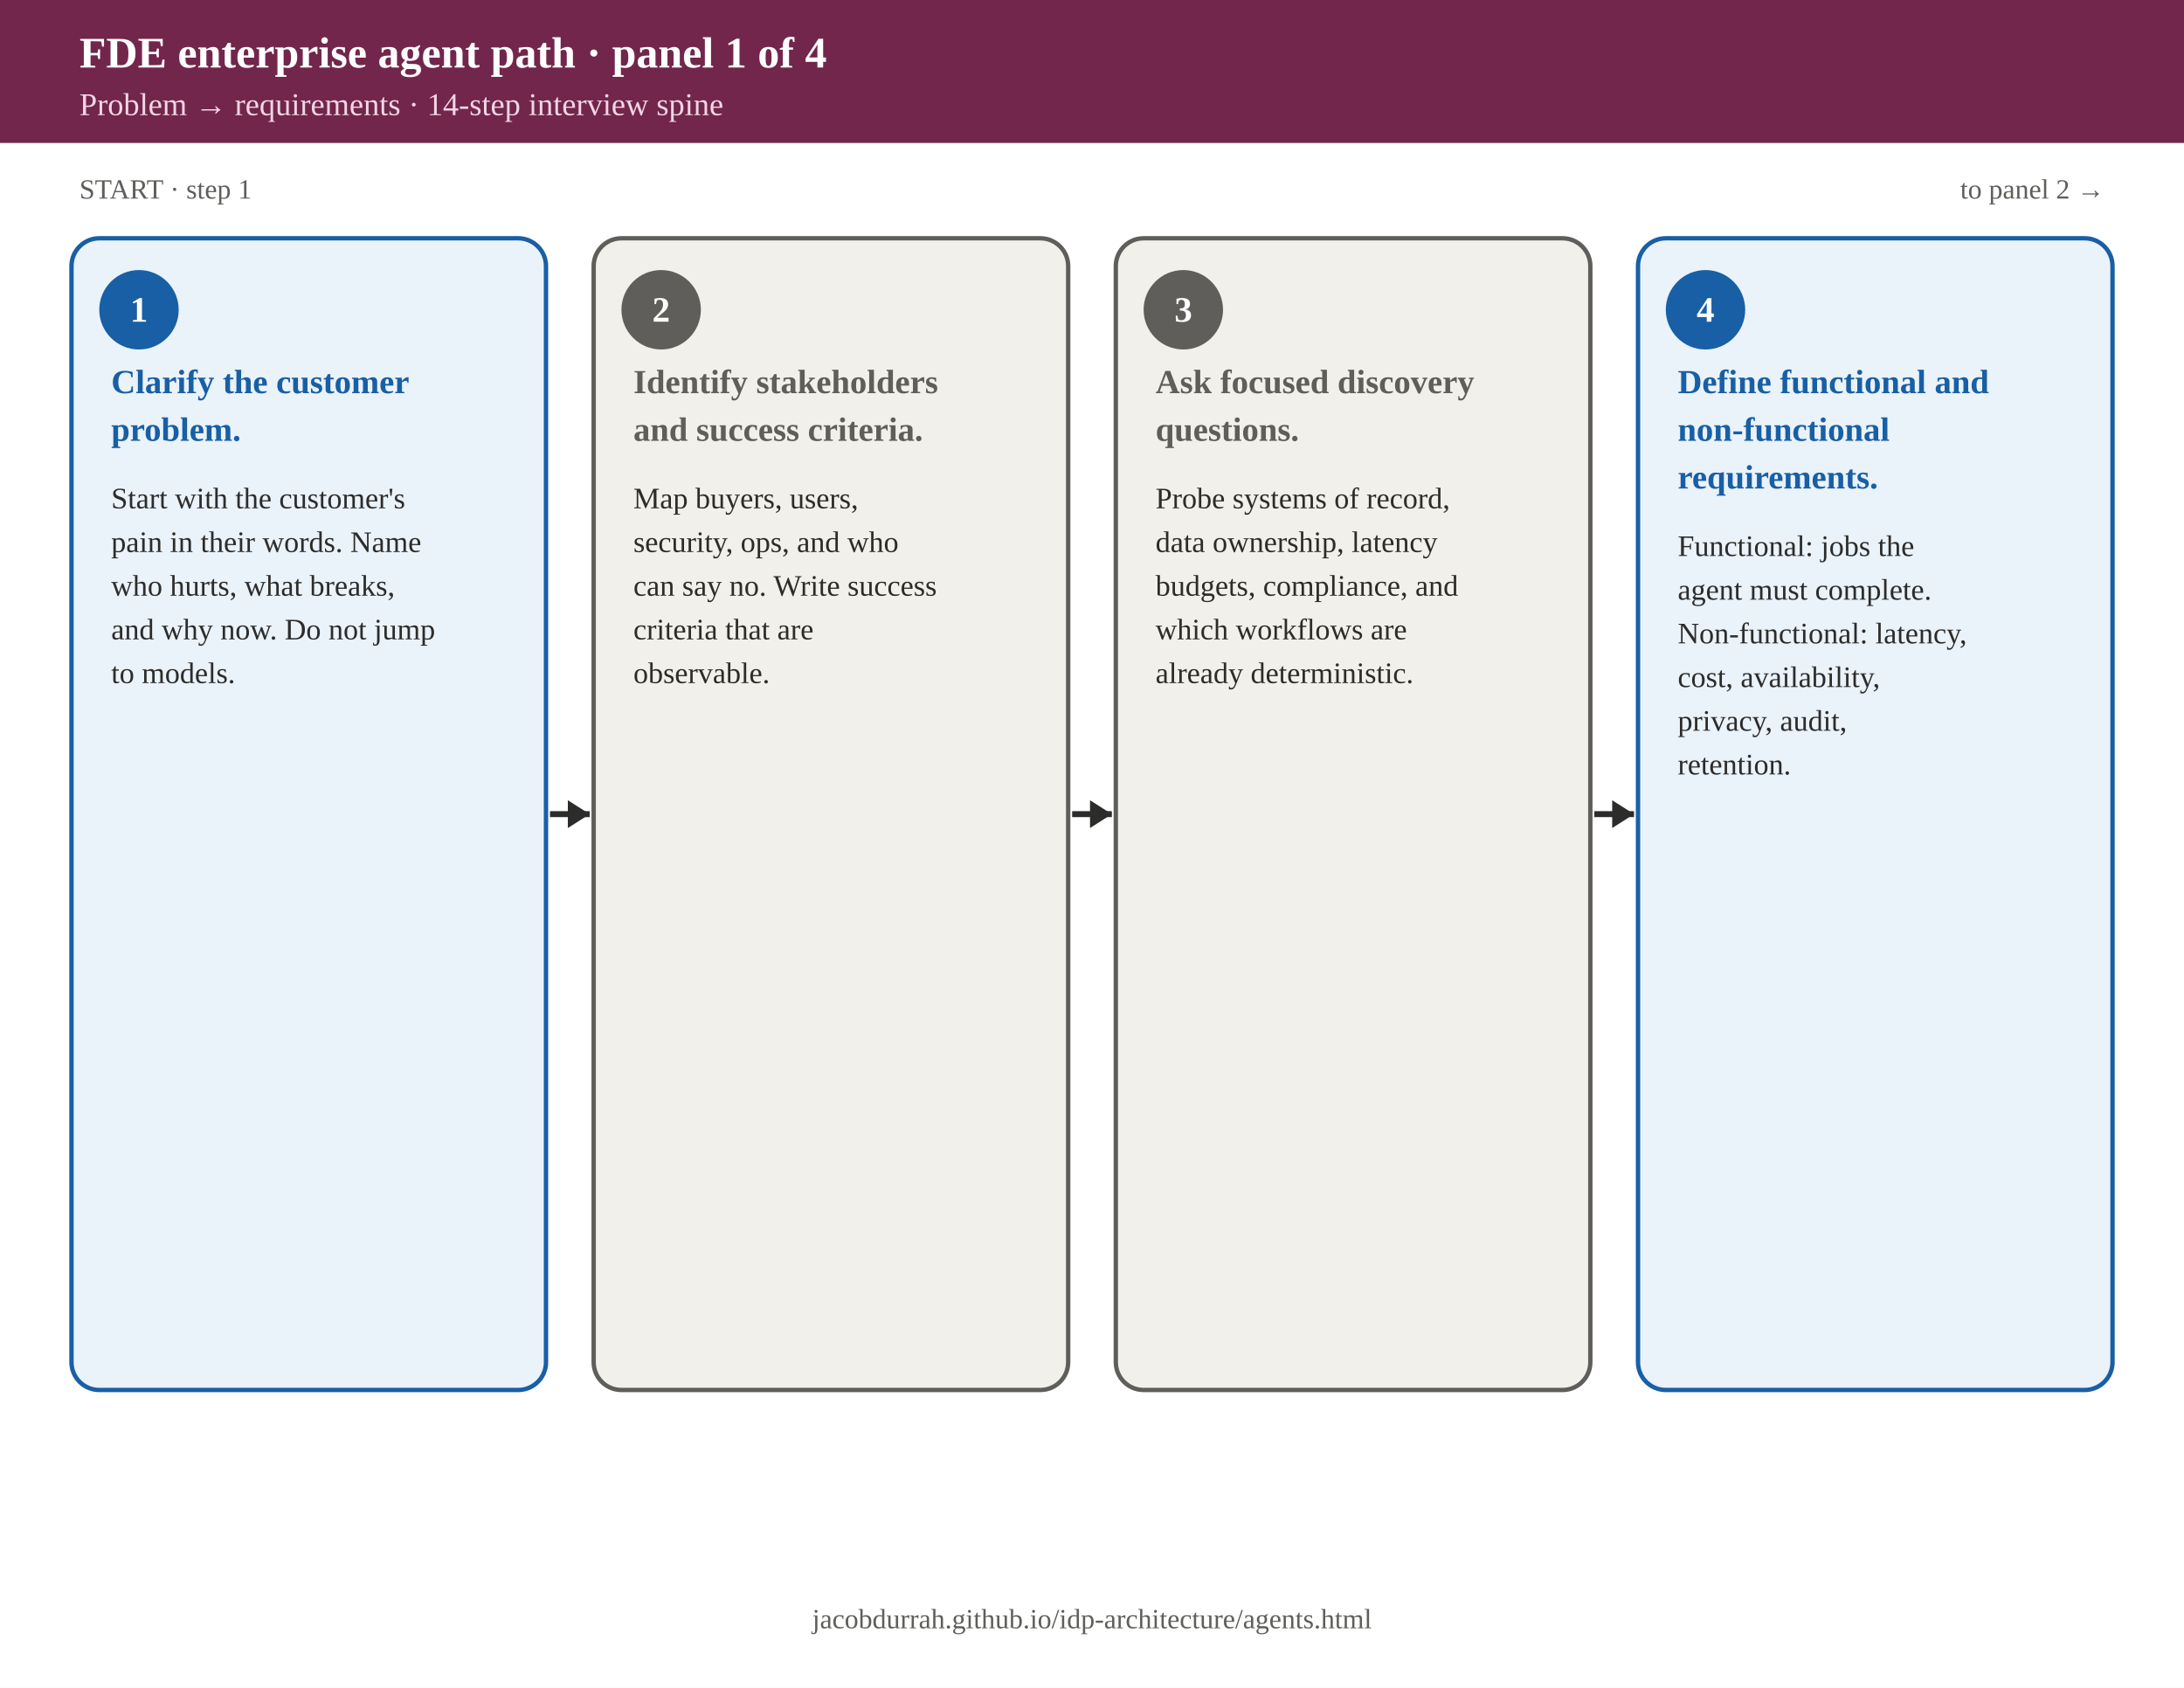
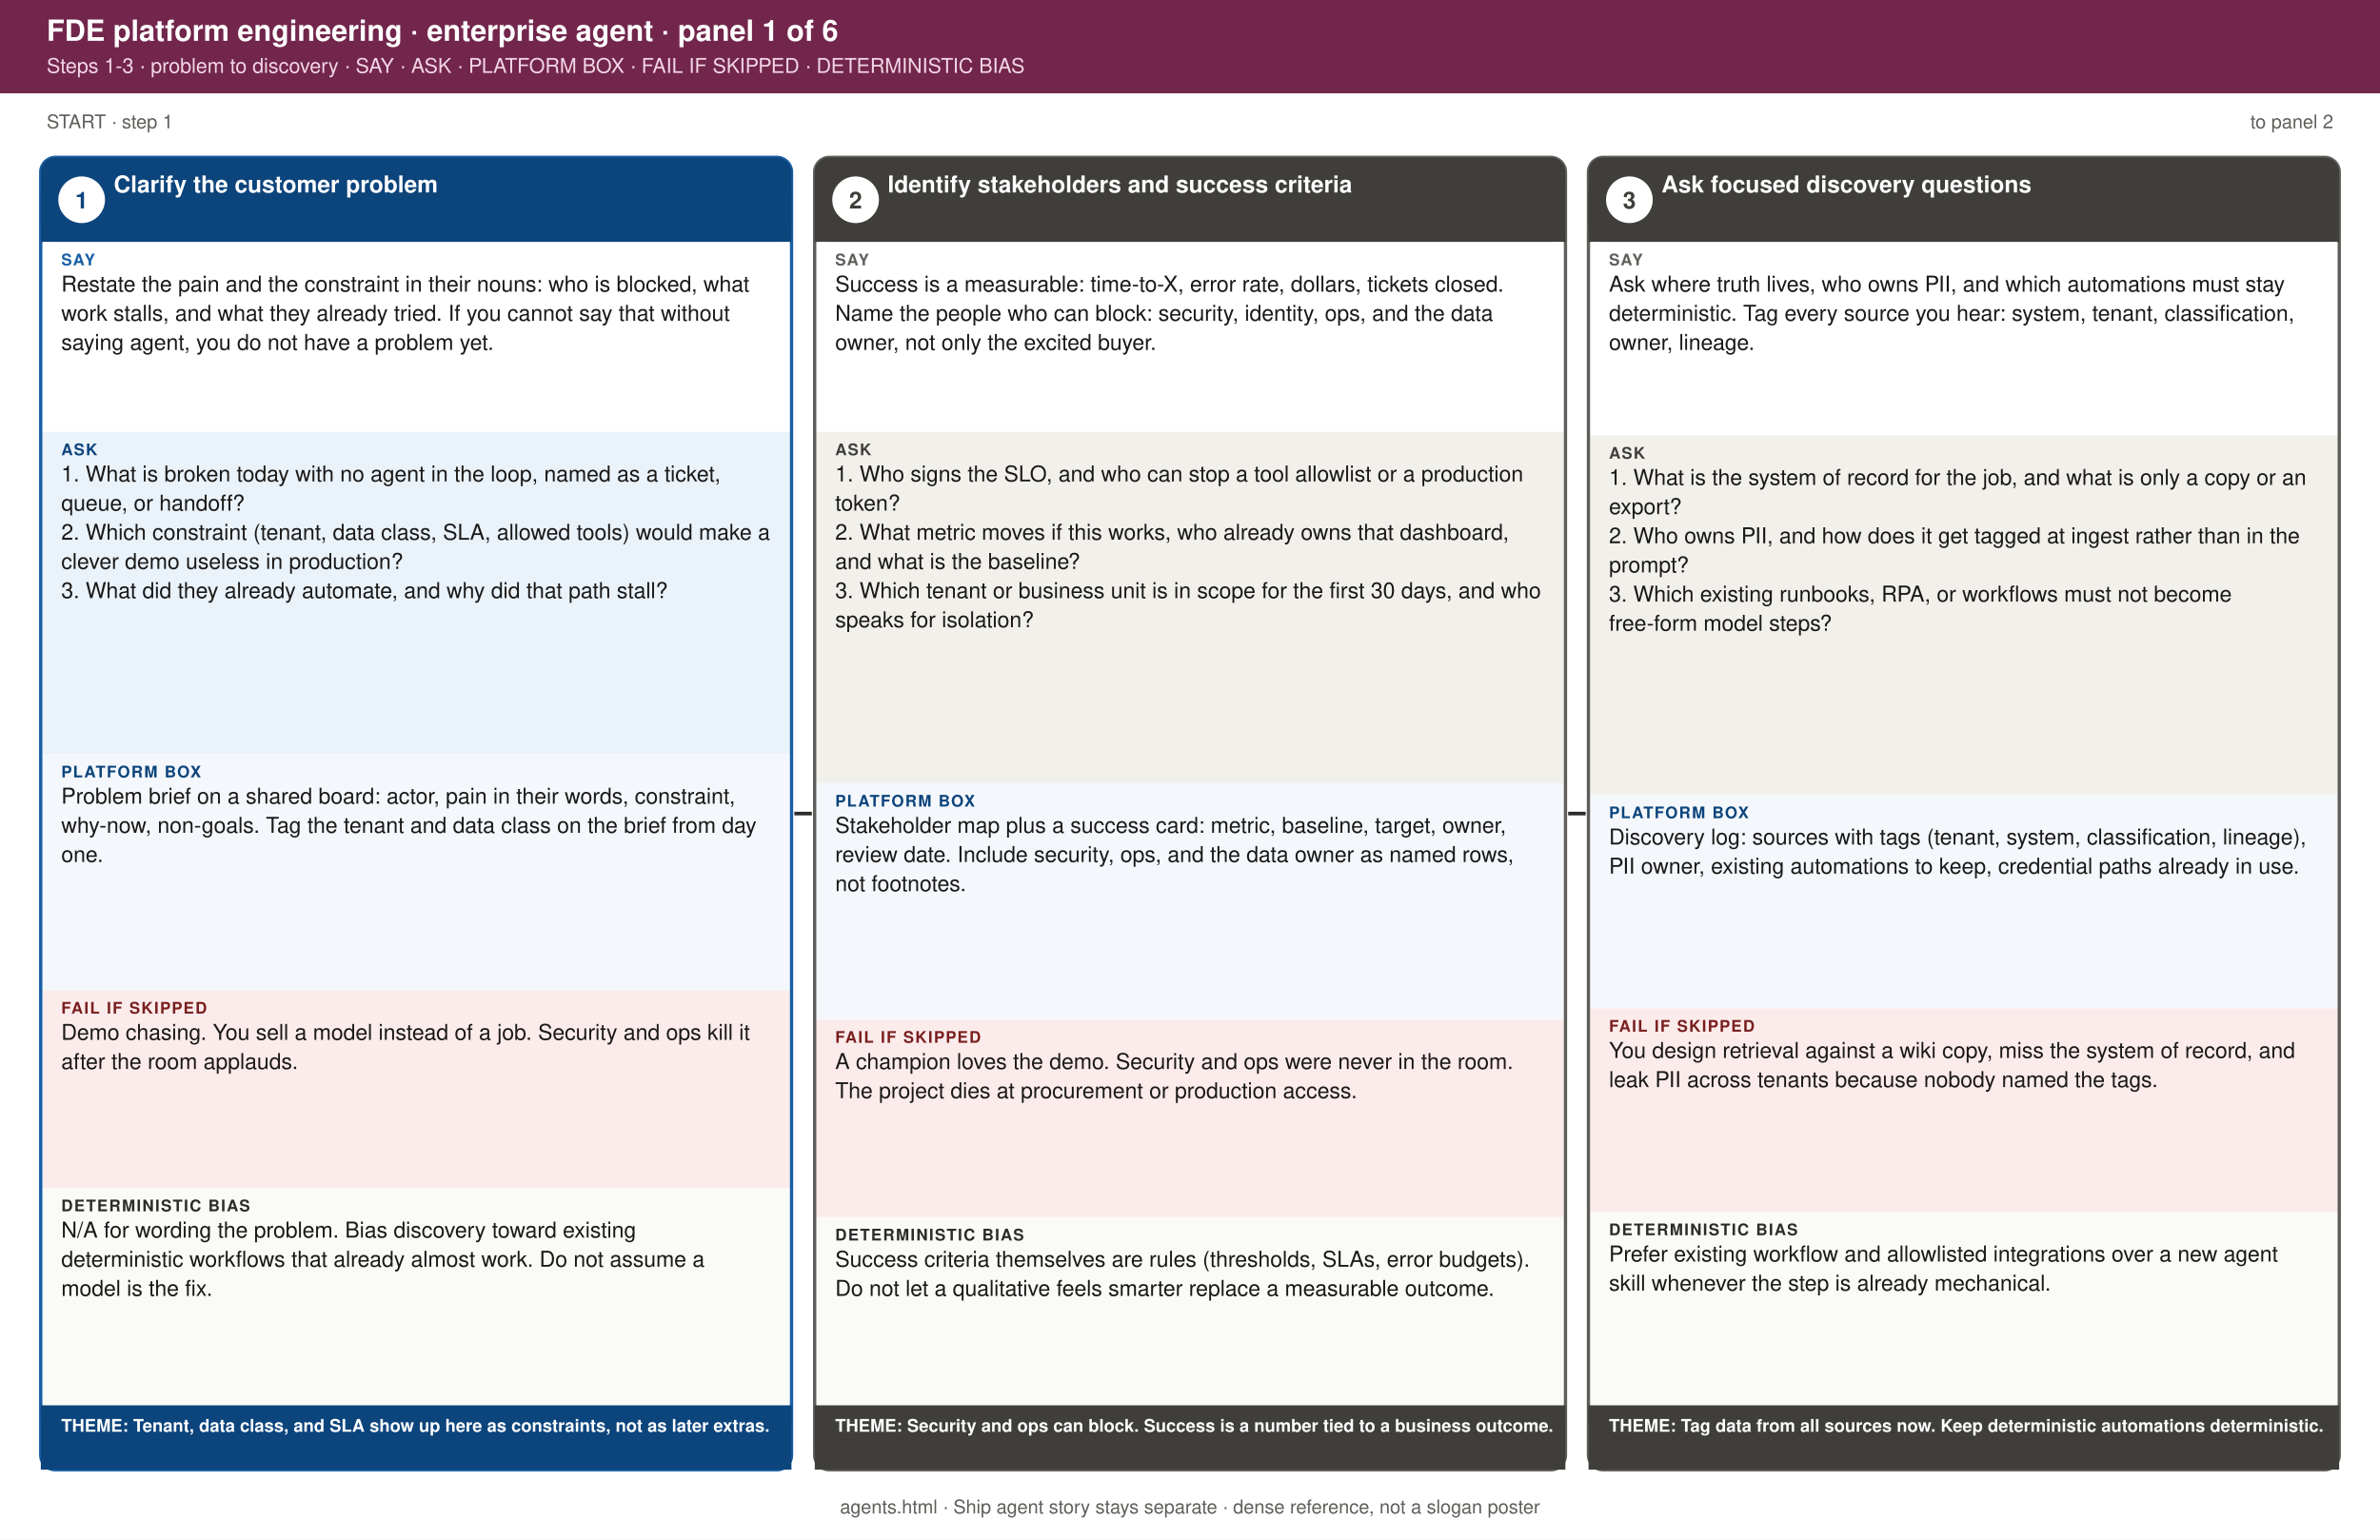
- <svg xmlns="http://www.w3.org/2000/svg" viewBox="0 0 1100 850" width="11in" height="8.5in">
-   <rect width="1100" height="850" fill="#FFFFFF" />
-   <rect x="0" y="0" width="1100" height="72" fill="#72264C" />
-   <text x="40" y="34" font-size="22" font-weight="750" fill="#FFFFFF">FDE enterprise agent path · panel 1 of 4</text>
-   <text x="40" y="58" font-size="16" font-weight="500" fill="#F3D6E4">Problem → requirements · 14-step interview spine</text>
-   <text x="40" y="100" font-size="14" fill="#5F5E5A">START · step 1</text>
-   <text x="1060" y="100" font-size="14" fill="#5F5E5A" text-anchor="end">to panel 2 →</text>
-   <rect x="36" y="120" width="239" height="580" rx="14" fill="#EAF2FA" stroke="#185FA5" stroke-width="2.2" />
-   <circle cx="70" cy="156" r="20" fill="#185FA5" />
-   <text x="70" y="162" text-anchor="middle" font-size="18" font-weight="750" fill="#FFFFFF">1</text>
-   <text x="56" y="198" font-size="17" font-weight="750" fill="#185FA5">Clarify the customer</text>
-   <text x="56" y="222" font-size="17" font-weight="750" fill="#185FA5">problem.</text>
-   <text x="56" y="256" font-size="15" font-weight="500" fill="#2C2C2A">Start with the customer's</text>
-   <text x="56" y="278" font-size="15" font-weight="500" fill="#2C2C2A">pain in their words. Name</text>
-   <text x="56" y="300" font-size="15" font-weight="500" fill="#2C2C2A">who hurts, what breaks,</text>
-   <text x="56" y="322" font-size="15" font-weight="500" fill="#2C2C2A">and why now. Do not jump</text>
-   <text x="56" y="344" font-size="15" font-weight="500" fill="#2C2C2A">to models.</text>
-   <line x1="277" y1="410" x2="297" y2="410" stroke="#2C2C2A" stroke-width="3" />
-   <polygon points="297,410 286,403 286,417" fill="#2C2C2A" />
-   <rect x="299" y="120" width="239" height="580" rx="14" fill="#F1F0EB" stroke="#5F5E5A" stroke-width="2.2" />
-   <circle cx="333" cy="156" r="20" fill="#5F5E5A" />
-   <text x="333" y="162" text-anchor="middle" font-size="18" font-weight="750" fill="#FFFFFF">2</text>
-   <text x="319" y="198" font-size="17" font-weight="750" fill="#5F5E5A">Identify stakeholders</text>
-   <text x="319" y="222" font-size="17" font-weight="750" fill="#5F5E5A">and success criteria.</text>
-   <text x="319" y="256" font-size="15" font-weight="500" fill="#2C2C2A">Map buyers, users,</text>
-   <text x="319" y="278" font-size="15" font-weight="500" fill="#2C2C2A">security, ops, and who</text>
-   <text x="319" y="300" font-size="15" font-weight="500" fill="#2C2C2A">can say no. Write success</text>
-   <text x="319" y="322" font-size="15" font-weight="500" fill="#2C2C2A">criteria that are</text>
-   <text x="319" y="344" font-size="15" font-weight="500" fill="#2C2C2A">observable.</text>
-   <line x1="540" y1="410" x2="560" y2="410" stroke="#2C2C2A" stroke-width="3" />
-   <polygon points="560,410 549,403 549,417" fill="#2C2C2A" />
-   <rect x="562" y="120" width="239" height="580" rx="14" fill="#F1F0EB" stroke="#5F5E5A" stroke-width="2.2" />
-   <circle cx="596" cy="156" r="20" fill="#5F5E5A" />
-   <text x="596" y="162" text-anchor="middle" font-size="18" font-weight="750" fill="#FFFFFF">3</text>
-   <text x="582" y="198" font-size="17" font-weight="750" fill="#5F5E5A">Ask focused discovery</text>
-   <text x="582" y="222" font-size="17" font-weight="750" fill="#5F5E5A">questions.</text>
-   <text x="582" y="256" font-size="15" font-weight="500" fill="#2C2C2A">Probe systems of record,</text>
-   <text x="582" y="278" font-size="15" font-weight="500" fill="#2C2C2A">data ownership, latency</text>
-   <text x="582" y="300" font-size="15" font-weight="500" fill="#2C2C2A">budgets, compliance, and</text>
-   <text x="582" y="322" font-size="15" font-weight="500" fill="#2C2C2A">which workflows are</text>
-   <text x="582" y="344" font-size="15" font-weight="500" fill="#2C2C2A">already deterministic.</text>
-   <line x1="803" y1="410" x2="823" y2="410" stroke="#2C2C2A" stroke-width="3" />
-   <polygon points="823,410 812,403 812,417" fill="#2C2C2A" />
-   <rect x="825" y="120" width="239" height="580" rx="14" fill="#EAF2FA" stroke="#185FA5" stroke-width="2.2" />
-   <circle cx="859" cy="156" r="20" fill="#185FA5" />
-   <text x="859" y="162" text-anchor="middle" font-size="18" font-weight="750" fill="#FFFFFF">4</text>
-   <text x="845" y="198" font-size="17" font-weight="750" fill="#185FA5">Define functional and</text>
-   <text x="845" y="222" font-size="17" font-weight="750" fill="#185FA5">non-functional</text>
-   <text x="845" y="246" font-size="17" font-weight="750" fill="#185FA5">requirements.</text>
-   <text x="845" y="280" font-size="15" font-weight="500" fill="#2C2C2A">Functional: jobs the</text>
-   <text x="845" y="302" font-size="15" font-weight="500" fill="#2C2C2A">agent must complete.</text>
-   <text x="845" y="324" font-size="15" font-weight="500" fill="#2C2C2A">Non-functional: latency,</text>
-   <text x="845" y="346" font-size="15" font-weight="500" fill="#2C2C2A">cost, availability,</text>
-   <text x="845" y="368" font-size="15" font-weight="500" fill="#2C2C2A">privacy, audit,</text>
-   <text x="845" y="390" font-size="15" font-weight="500" fill="#2C2C2A">retention.</text>
-   <text x="550" y="820" text-anchor="middle" font-size="14" fill="#5F5E5A">jacobdurrah.github.io/idp-architecture/agents.html</text>
+ <svg xmlns="http://www.w3.org/2000/svg" viewBox="0 0 1632 1056" width="17in" height="11in">
+   <style>text{font-family:Helvetica,Arial,sans-serif}</style>
+   <rect width="1632" height="1056" fill="#FFFFFF" />
+   <rect x="0" y="0" width="1632" height="64" fill="#72264C" />
+   <text x="32" y="28" font-size="20" font-weight="750" fill="#FFFFFF">FDE platform engineering · enterprise agent · panel 1 of 6</text>
+   <text x="32" y="50" font-size="14" font-weight="500" fill="#F3D6E4">Steps 1-3 · problem to discovery · SAY · ASK · PLATFORM BOX · FAIL IF SKIPPED · DETERMINISTIC BIAS</text>
+   <text x="32" y="88" font-size="13" fill="#5F5E5A">START · step 1</text>
+   <text x="1600" y="88" font-size="13" fill="#5F5E5A" text-anchor="end">to panel 2</text>
+   <rect x="28.0" y="108.0" width="514.7" height="900.0" rx="10" fill="#FFFFFF" stroke="#185FA5" stroke-width="2.4" />
+   <rect x="28.0" y="108.0" width="514.7" height="58" rx="10" fill="#0C447C" />
+   <rect x="28.0" y="128.0" width="514.7" height="38" fill="#0C447C" />
+   <circle cx="56.0" cy="137.0" r="16" fill="#FFFFFF" />
+   <text x="56.0" y="143.0" text-anchor="middle" font-size="16" font-weight="750" fill="#0C447C">1</text>
+   <text x="78.0" y="132.0" font-size="16" font-weight="750" fill="#FFFFFF">Clarify the customer problem</text>
+   <rect x="29.2" y="166.0" width="512.3" height="130.2" fill="#FFFFFF" />
+   <text x="42.0" y="182.0" font-size="11" font-weight="750" fill="#185FA5" letter-spacing="0.08em">SAY</text>
+   <text x="42.0" y="200.0" font-size="15" font-weight="500" fill="#1A1918">Restate the pain and the constraint in their nouns: who is blocked, what</text>
+   <text x="42.0" y="220.0" font-size="15" font-weight="500" fill="#1A1918">work stalls, and what they already tried. If you cannot say that without</text>
+   <text x="42.0" y="240.0" font-size="15" font-weight="500" fill="#1A1918">saying agent, you do not have a problem yet.</text>
+   <rect x="29.2" y="296.2" width="512.3" height="221.0" fill="#EAF2FA" />
+   <text x="42.0" y="312.2" font-size="11" font-weight="750" fill="#0C447C" letter-spacing="0.08em">ASK</text>
+   <text x="42.0" y="330.2" font-size="15" font-weight="500" fill="#1A1918">1. What is broken today with no agent in the loop, named as a ticket,</text>
+   <text x="42.0" y="350.2" font-size="15" font-weight="500" fill="#1A1918">queue, or handoff?</text>
+   <text x="42.0" y="370.2" font-size="15" font-weight="500" fill="#1A1918">2. Which constraint (tenant, data class, SLA, allowed tools) would make a</text>
+   <text x="42.0" y="390.2" font-size="15" font-weight="500" fill="#1A1918">clever demo useless in production?</text>
+   <text x="42.0" y="410.2" font-size="15" font-weight="500" fill="#1A1918">3. What did they already automate, and why did that path stall?</text>
+   <rect x="29.2" y="517.2" width="512.3" height="162.0" fill="#F4F8FC" />
+   <text x="42.0" y="533.2" font-size="11" font-weight="750" fill="#0C447C" letter-spacing="0.08em">PLATFORM BOX</text>
+   <text x="42.0" y="551.2" font-size="15" font-weight="500" fill="#1A1918">Problem brief on a shared board: actor, pain in their words, constraint,</text>
+   <text x="42.0" y="571.2" font-size="15" font-weight="500" fill="#1A1918">why-now, non-goals. Tag the tenant and data class on the brief from day</text>
+   <text x="42.0" y="591.2" font-size="15" font-weight="500" fill="#1A1918">one.</text>
+   <rect x="29.2" y="679.2" width="512.3" height="135.6" fill="#FCEBEB" />
+   <text x="42.0" y="695.2" font-size="11" font-weight="750" fill="#791F1F" letter-spacing="0.08em">FAIL IF SKIPPED</text>
+   <text x="42.0" y="713.2" font-size="15" font-weight="500" fill="#1A1918">Demo chasing. You sell a model instead of a job. Security and ops kill it</text>
+   <text x="42.0" y="733.2" font-size="15" font-weight="500" fill="#1A1918">after the room applauds.</text>
+   <rect x="29.2" y="814.8" width="512.3" height="149.2" fill="#FAFAF7" />
+   <text x="42.0" y="830.8" font-size="11" font-weight="750" fill="#2C2C2A" letter-spacing="0.08em">DETERMINISTIC BIAS</text>
+   <text x="42.0" y="848.8" font-size="15" font-weight="500" fill="#1A1918">N/A for wording the problem. Bias discovery toward existing</text>
+   <text x="42.0" y="868.8" font-size="15" font-weight="500" fill="#1A1918">deterministic workflows that already almost work. Do not assume a</text>
+   <text x="42.0" y="888.8" font-size="15" font-weight="500" fill="#1A1918">model is the fix.</text>
+   <rect x="28.0" y="964.0" width="514.7" height="44" fill="#0C447C" />
+   <rect x="28.0" y="964.0" width="514.7" height="12" fill="#0C447C" />
+   <text x="42.0" y="982.0" font-size="12" font-weight="750" fill="#FFFFFF">THEME: Tenant, data class, and SLA show up here as constraints, not as later extras.</text>
+   <line x1="544.7" y1="558.0" x2="556.7" y2="558.0" stroke="#2C2C2A" stroke-width="2.5" />
+   <rect x="558.7" y="108.0" width="514.7" height="900.0" rx="10" fill="#FFFFFF" stroke="#5F5E5A" stroke-width="2.4" />
+   <rect x="558.7" y="108.0" width="514.7" height="58" rx="10" fill="#3F3E3A" />
+   <rect x="558.7" y="128.0" width="514.7" height="38" fill="#3F3E3A" />
+   <circle cx="586.7" cy="137.0" r="16" fill="#FFFFFF" />
+   <text x="586.7" y="143.0" text-anchor="middle" font-size="16" font-weight="750" fill="#3F3E3A">2</text>
+   <text x="608.7" y="132.0" font-size="16" font-weight="750" fill="#FFFFFF">Identify stakeholders and success criteria</text>
+   <rect x="559.9" y="166.0" width="512.3" height="130.2" fill="#FFFFFF" />
+   <text x="572.7" y="182.0" font-size="11" font-weight="750" fill="#5F5E5A" letter-spacing="0.08em">SAY</text>
+   <text x="572.7" y="200.0" font-size="15" font-weight="500" fill="#1A1918">Success is a measurable: time-to-X, error rate, dollars, tickets closed.</text>
+   <text x="572.7" y="220.0" font-size="15" font-weight="500" fill="#1A1918">Name the people who can block: security, identity, ops, and the data</text>
+   <text x="572.7" y="240.0" font-size="15" font-weight="500" fill="#1A1918">owner, not only the excited buyer.</text>
+   <rect x="559.9" y="296.2" width="512.3" height="241.0" fill="#F1F0EB" />
+   <text x="572.7" y="312.2" font-size="11" font-weight="750" fill="#3F3E3A" letter-spacing="0.08em">ASK</text>
+   <text x="572.7" y="330.2" font-size="15" font-weight="500" fill="#1A1918">1. Who signs the SLO, and who can stop a tool allowlist or a production</text>
+   <text x="572.7" y="350.2" font-size="15" font-weight="500" fill="#1A1918">token?</text>
+   <text x="572.7" y="370.2" font-size="15" font-weight="500" fill="#1A1918">2. What metric moves if this works, who already owns that dashboard,</text>
+   <text x="572.7" y="390.2" font-size="15" font-weight="500" fill="#1A1918">and what is the baseline?</text>
+   <text x="572.7" y="410.2" font-size="15" font-weight="500" fill="#1A1918">3. Which tenant or business unit is in scope for the first 30 days, and who</text>
+   <text x="572.7" y="430.2" font-size="15" font-weight="500" fill="#1A1918">speaks for isolation?</text>
+   <rect x="559.9" y="537.2" width="512.3" height="162.0" fill="#F4F8FC" />
+   <text x="572.7" y="553.2" font-size="11" font-weight="750" fill="#0C447C" letter-spacing="0.08em">PLATFORM BOX</text>
+   <text x="572.7" y="571.2" font-size="15" font-weight="500" fill="#1A1918">Stakeholder map plus a success card: metric, baseline, target, owner,</text>
+   <text x="572.7" y="591.2" font-size="15" font-weight="500" fill="#1A1918">review date. Include security, ops, and the data owner as named rows,</text>
+   <text x="572.7" y="611.2" font-size="15" font-weight="500" fill="#1A1918">not footnotes.</text>
+   <rect x="559.9" y="699.2" width="512.3" height="135.6" fill="#FCEBEB" />
+   <text x="572.7" y="715.2" font-size="11" font-weight="750" fill="#791F1F" letter-spacing="0.08em">FAIL IF SKIPPED</text>
+   <text x="572.7" y="733.2" font-size="15" font-weight="500" fill="#1A1918">A champion loves the demo. Security and ops were never in the room.</text>
+   <text x="572.7" y="753.2" font-size="15" font-weight="500" fill="#1A1918">The project dies at procurement or production access.</text>
+   <rect x="559.9" y="834.8" width="512.3" height="129.2" fill="#FAFAF7" />
+   <text x="572.7" y="850.8" font-size="11" font-weight="750" fill="#2C2C2A" letter-spacing="0.08em">DETERMINISTIC BIAS</text>
+   <text x="572.7" y="868.8" font-size="15" font-weight="500" fill="#1A1918">Success criteria themselves are rules (thresholds, SLAs, error budgets).</text>
+   <text x="572.7" y="888.8" font-size="15" font-weight="500" fill="#1A1918">Do not let a qualitative feels smarter replace a measurable outcome.</text>
+   <rect x="558.7" y="964.0" width="514.7" height="44" fill="#3F3E3A" />
+   <rect x="558.7" y="964.0" width="514.7" height="12" fill="#3F3E3A" />
+   <text x="572.7" y="982.0" font-size="12" font-weight="750" fill="#FFFFFF">THEME: Security and ops can block. Success is a number tied to a business outcome.</text>
+   <line x1="1075.3" y1="558.0" x2="1087.3" y2="558.0" stroke="#2C2C2A" stroke-width="2.5" />
+   <rect x="1089.3" y="108.0" width="514.7" height="900.0" rx="10" fill="#FFFFFF" stroke="#5F5E5A" stroke-width="2.4" />
+   <rect x="1089.3" y="108.0" width="514.7" height="58" rx="10" fill="#3F3E3A" />
+   <rect x="1089.3" y="128.0" width="514.7" height="38" fill="#3F3E3A" />
+   <circle cx="1117.3" cy="137.0" r="16" fill="#FFFFFF" />
+   <text x="1117.3" y="143.0" text-anchor="middle" font-size="16" font-weight="750" fill="#3F3E3A">3</text>
+   <text x="1139.3" y="132.0" font-size="16" font-weight="750" fill="#FFFFFF">Ask focused discovery questions</text>
+   <rect x="1090.5" y="166.0" width="512.3" height="132.6" fill="#FFFFFF" />
+   <text x="1103.3" y="182.0" font-size="11" font-weight="750" fill="#5F5E5A" letter-spacing="0.08em">SAY</text>
+   <text x="1103.3" y="200.0" font-size="15" font-weight="500" fill="#1A1918">Ask where truth lives, who owns PII, and which automations must stay</text>
+   <text x="1103.3" y="220.0" font-size="15" font-weight="500" fill="#1A1918">deterministic. Tag every source you hear: system, tenant, classification,</text>
+   <text x="1103.3" y="240.0" font-size="15" font-weight="500" fill="#1A1918">owner, lineage.</text>
+   <rect x="1090.5" y="298.6" width="512.3" height="246.6" fill="#F1F0EB" />
+   <text x="1103.3" y="314.6" font-size="11" font-weight="750" fill="#3F3E3A" letter-spacing="0.08em">ASK</text>
+   <text x="1103.3" y="332.6" font-size="15" font-weight="500" fill="#1A1918">1. What is the system of record for the job, and what is only a copy or an</text>
+   <text x="1103.3" y="352.6" font-size="15" font-weight="500" fill="#1A1918">export?</text>
+   <text x="1103.3" y="372.6" font-size="15" font-weight="500" fill="#1A1918">2. Who owns PII, and how does it get tagged at ingest rather than in the</text>
+   <text x="1103.3" y="392.6" font-size="15" font-weight="500" fill="#1A1918">prompt?</text>
+   <text x="1103.3" y="412.6" font-size="15" font-weight="500" fill="#1A1918">3. Which existing runbooks, RPA, or workflows must not become</text>
+   <text x="1103.3" y="432.6" font-size="15" font-weight="500" fill="#1A1918">free-form model steps?</text>
+   <rect x="1090.5" y="545.2" width="512.3" height="146.4" fill="#F4F8FC" />
+   <text x="1103.3" y="561.2" font-size="11" font-weight="750" fill="#0C447C" letter-spacing="0.08em">PLATFORM BOX</text>
+   <text x="1103.3" y="579.2" font-size="15" font-weight="500" fill="#1A1918">Discovery log: sources with tags (tenant, system, classification, lineage),</text>
+   <text x="1103.3" y="599.2" font-size="15" font-weight="500" fill="#1A1918">PII owner, existing automations to keep, credential paths already in use.</text>
+   <rect x="1090.5" y="691.6" width="512.3" height="139.6" fill="#FCEBEB" />
+   <text x="1103.3" y="707.6" font-size="11" font-weight="750" fill="#791F1F" letter-spacing="0.08em">FAIL IF SKIPPED</text>
+   <text x="1103.3" y="725.6" font-size="15" font-weight="500" fill="#1A1918">You design retrieval against a wiki copy, miss the system of record, and</text>
+   <text x="1103.3" y="745.6" font-size="15" font-weight="500" fill="#1A1918">leak PII across tenants because nobody named the tags.</text>
+   <rect x="1090.5" y="831.2" width="512.3" height="132.8" fill="#FAFAF7" />
+   <text x="1103.3" y="847.2" font-size="11" font-weight="750" fill="#2C2C2A" letter-spacing="0.08em">DETERMINISTIC BIAS</text>
+   <text x="1103.3" y="865.2" font-size="15" font-weight="500" fill="#1A1918">Prefer existing workflow and allowlisted integrations over a new agent</text>
+   <text x="1103.3" y="885.2" font-size="15" font-weight="500" fill="#1A1918">skill whenever the step is already mechanical.</text>
+   <rect x="1089.3" y="964.0" width="514.7" height="44" fill="#3F3E3A" />
+   <rect x="1089.3" y="964.0" width="514.7" height="12" fill="#3F3E3A" />
+   <text x="1103.3" y="982.0" font-size="12" font-weight="750" fill="#FFFFFF">THEME: Tag data from all sources now. Keep deterministic automations deterministic.</text>
+   <text x="816" y="1038" text-anchor="middle" font-size="13" fill="#5F5E5A">agents.html · Ship agent story stays separate · dense reference, not a slogan poster</text>
</svg>
